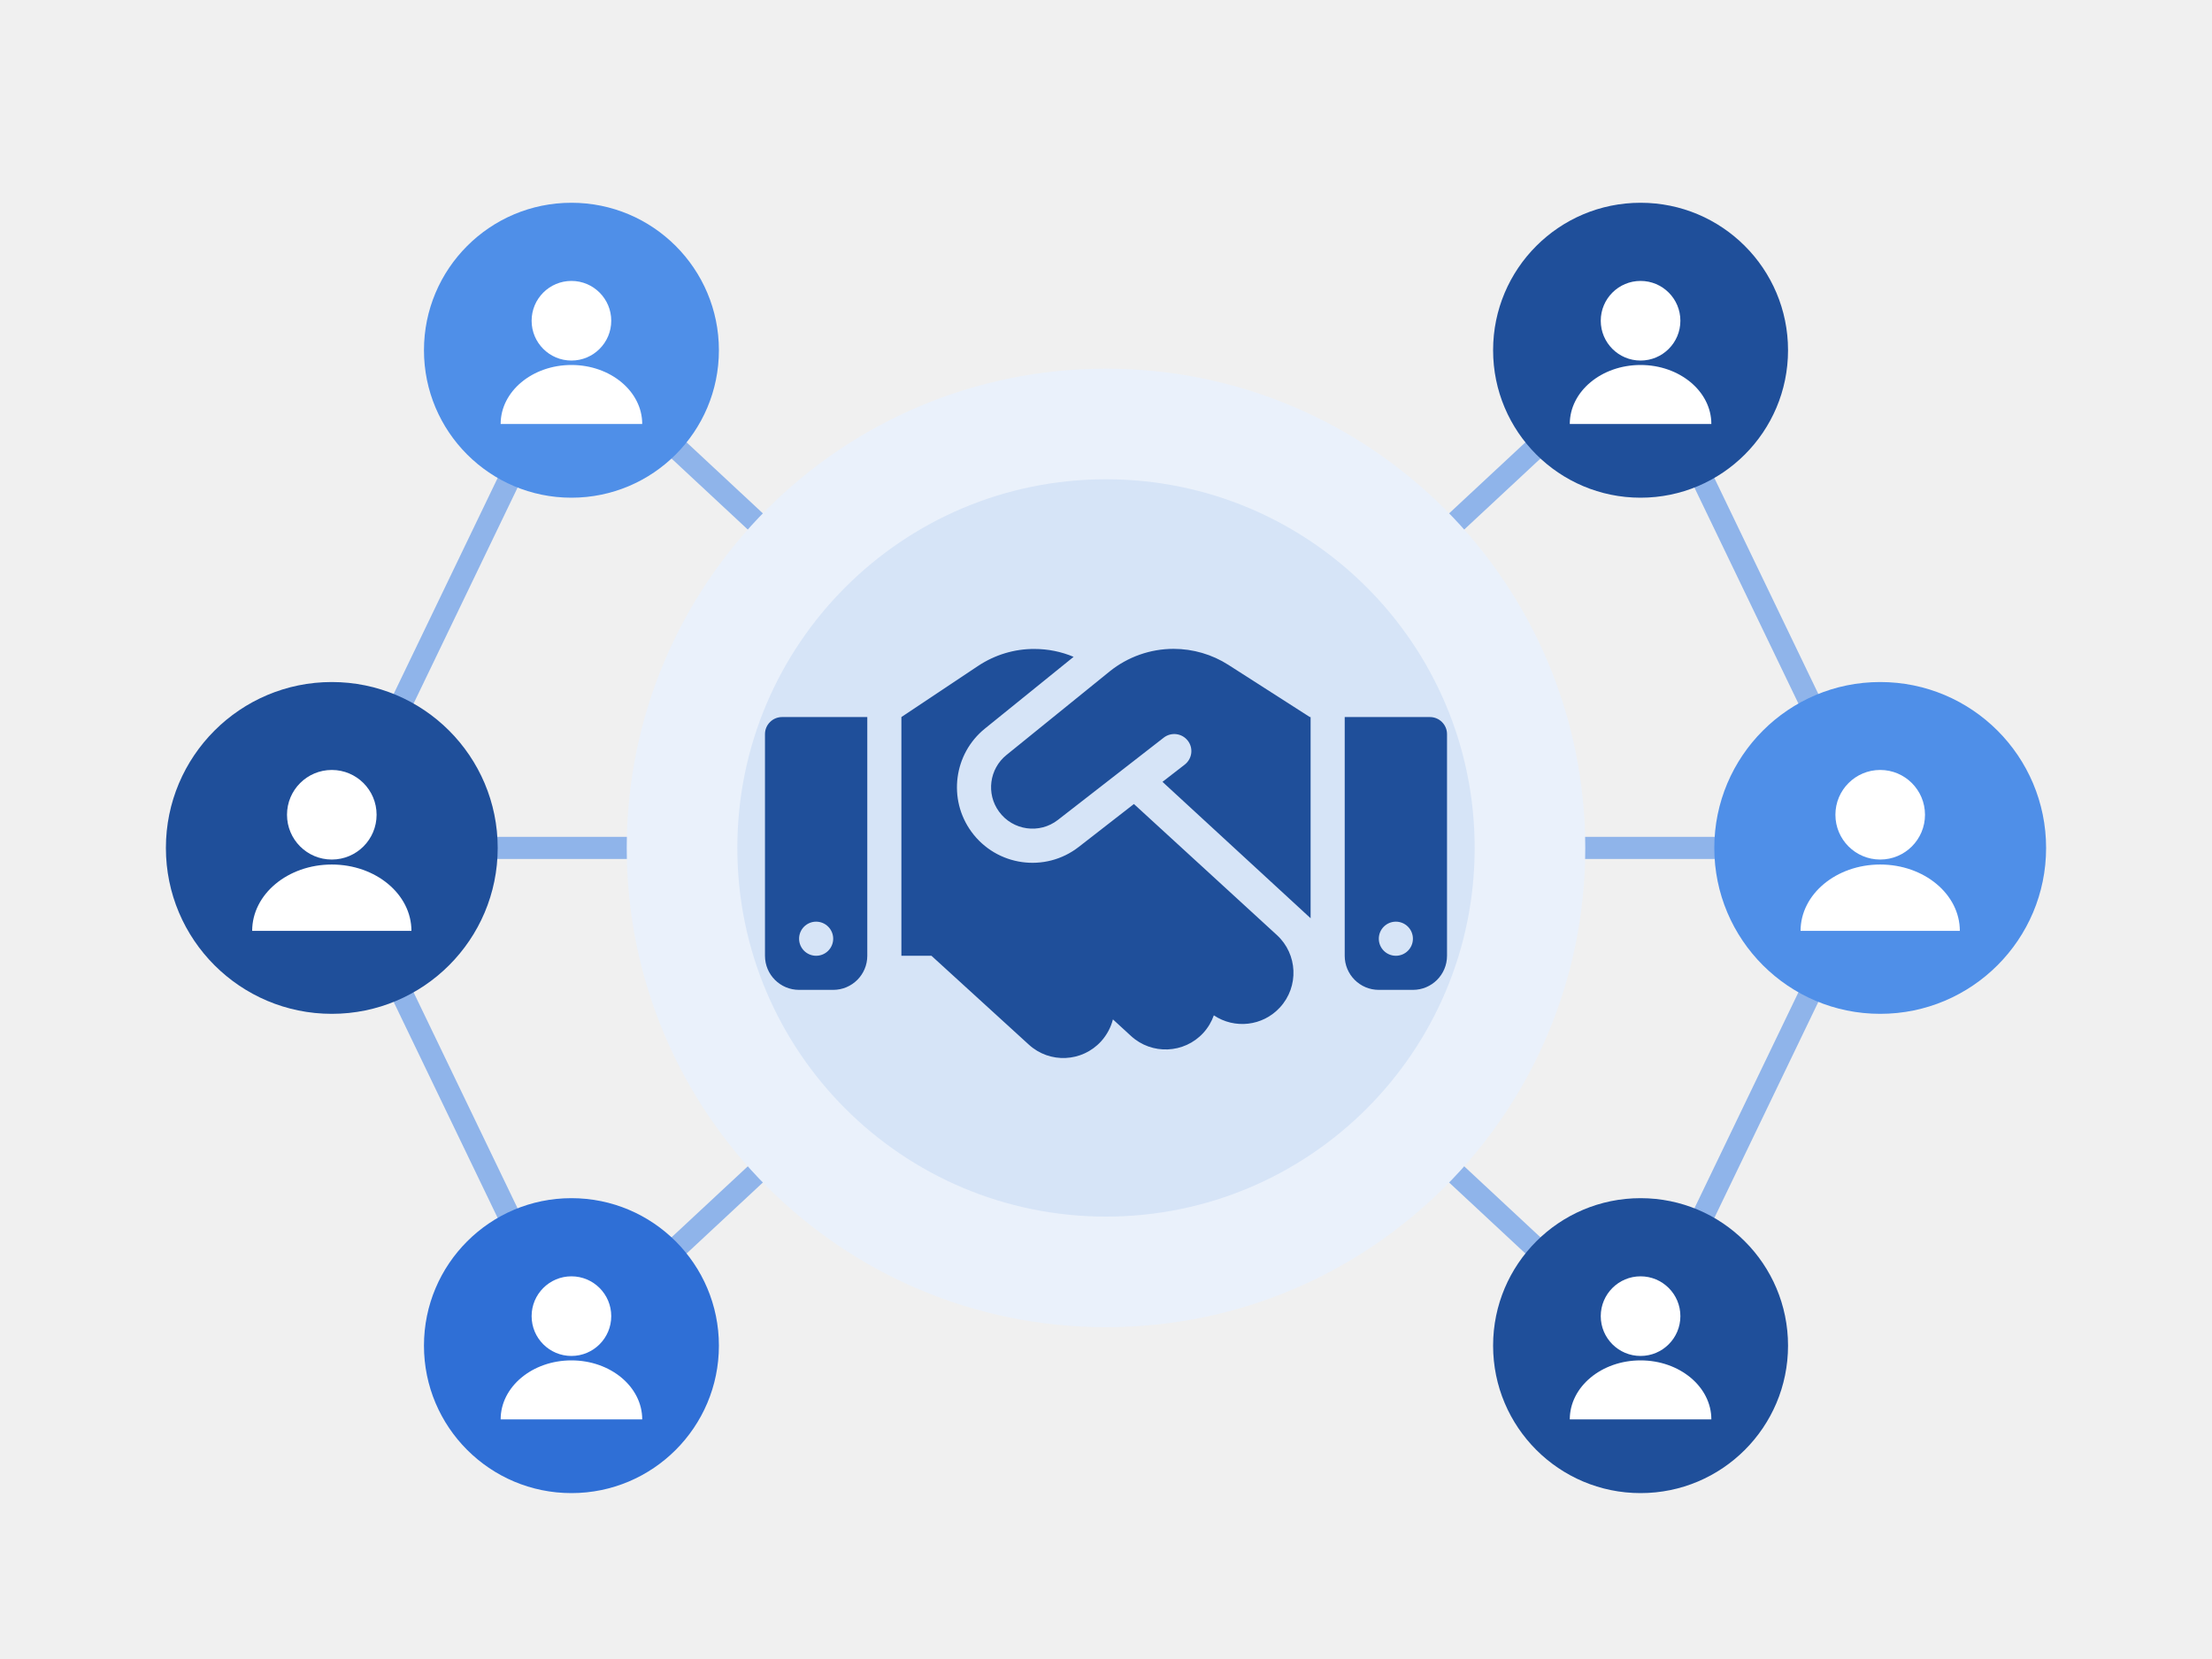
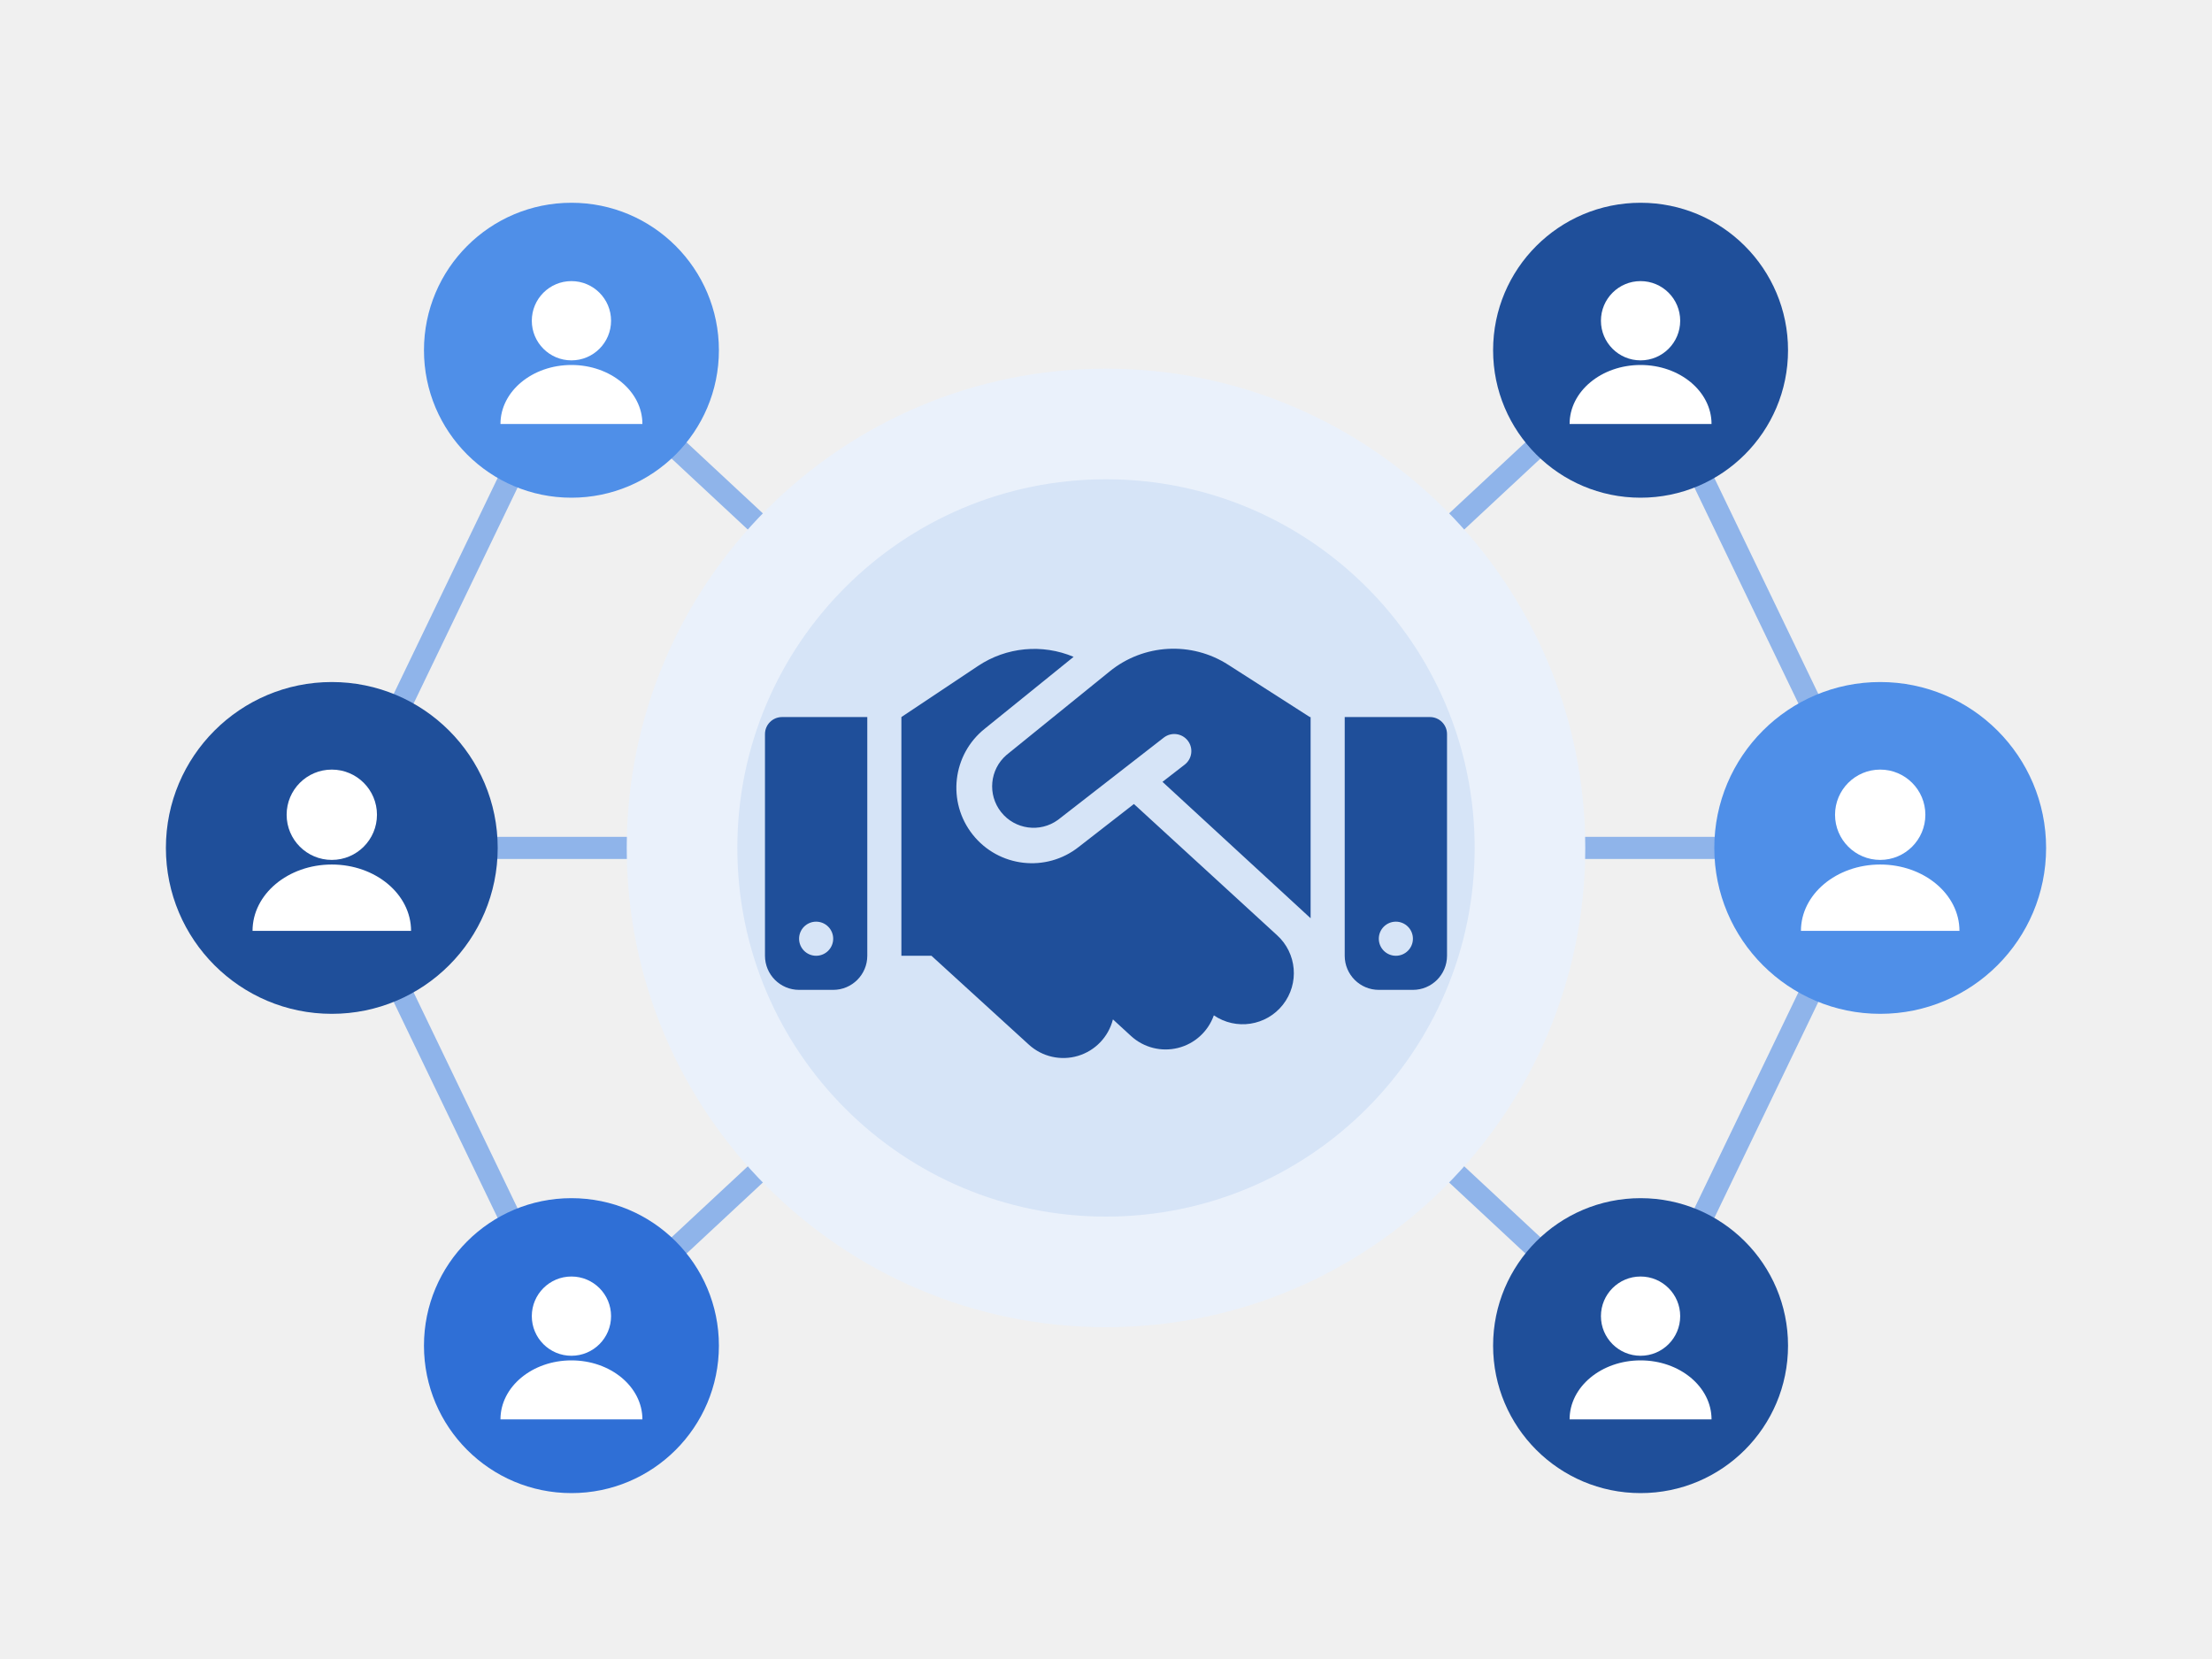
- <svg xmlns="http://www.w3.org/2000/svg" viewBox="0 0 240 180" width="240" height="180">
-   <path d="M36 92L120 92M62 38L120 92M62 146L120 92M204 92L120 92M178 38L120 92M178 146L120 92M62 38L36 92L62 146M178 38L204 92L178 146" stroke="#8fb4ea" stroke-width="2.4" fill="none" />
+ <svg xmlns="http://www.w3.org/2000/svg" width="240" height="180" viewBox="0 0 240 180">
+   <path fill="none" stroke="#8fb4ea" stroke-width="2.4" d="M36 92h84M62 38l58 54m-58 54 58-54m84 0h-84m58-54-58 54m58 54-58-54M62 38 36 92l26 54M178 38l26 54-26 54" />
  <circle cx="120" cy="92" r="52" fill="#eaf1fb" />
  <circle cx="120" cy="92" r="40" fill="#d6e4f7" />
-   <svg x="83" y="63" width="74" height="59.2" viewBox="0 0 640 512">
-     <path d="M323.4 85.2l-96.8 78.4c-16.1 13-19.2 36.4-7 53.1c12.9 17.8 38 21.3 55.3 7.8l99.3-77.2c7-5.4 17-4.2 22.5 2.8s4.2 17-2.8 22.5l-20.9 16.2L512 316.8 512 128l-.7 0-3.9-2.5L434.8 79c-15.3-9.8-33.2-15-51.4-15c-21.8 0-43 7.5-60 21.2zm22.8 124.4l-51.7 40.2C263 274.4 217.3 268 193.7 235.6c-22.2-30.5-16.6-73.1 12.7-96.8l83.2-67.3c-11.6-4.9-24.1-7.4-36.8-7.4C234 64 215.7 69.6 200 80l-72 48 0 224 28.2 0 91.4 83.4c19.6 17.9 49.9 16.5 67.8-3.1c5.5-6.1 9.2-13.2 11.1-20.6l17 15.6c19.5 17.9 49.9 16.6 67.8-2.9c4.5-4.9 7.8-10.6 9.9-16.5c19.4 13 45.8 10.3 62.1-7.5c17.9-19.5 16.6-49.9-2.9-67.8l-134.2-123zM16 128c-8.8 0-16 7.2-16 16L0 352c0 17.7 14.3 32 32 32l32 0c17.7 0 32-14.3 32-32l0-224-80 0zM48 320a16 16 0 1 1 0 32 16 16 0 1 1 0-32zM544 128l0 224c0 17.7 14.3 32 32 32l32 0c17.7 0 32-14.3 32-32l0-208c0-8.8-7.2-16-16-16l-80 0zm32 208a16 16 0 1 1 32 0 16 16 0 1 1 -32 0z" fill="#1f4f9a" />
+   <svg width="74" height="59.2" x="83" y="63" viewBox="0 0 640 512">
+     <path fill="#1f4f9a" d="m323.4 85.2-96.8 78.4a38.9 38.9 0 0 0 48.3 60.9l99.3-77.2a16 16 0 0 1 19.7 25.3L373 188.8l139 128V128h-.7l-3.9-2.5L434.8 79a95 95 0 0 0-111.4 6.2m22.8 124.4-51.7 40.2a70.8 70.8 0 0 1-88.1-111l83.2-67.3A95 95 0 0 0 200 80l-72 48v224h28.2l91.4 83.4a48 48 0 0 0 78.9-23.7l17 15.6a48 48 0 0 0 77.7-19.4 48 48 0 0 0 59.2-75.3zM16 128a16 16 0 0 0-16 16v208a32 32 0 0 0 32 32h32a32 32 0 0 0 32-32V128zm32 192a16 16 0 1 1 0 32 16 16 0 1 1 0-32m496-192v224a32 32 0 0 0 32 32h32a32 32 0 0 0 32-32V144a16 16 0 0 0-16-16zm32 208a16 16 0 1 1 32 0 16 16 0 1 1-32 0" />
  </svg>
  <circle cx="36" cy="92" r="18" fill="#1f4f9a" />
-   <circle cx="36" cy="88.4" r="4.86" fill="#fff" />
-   <path d="M27.36 101a8.64 7.2 0 0 1 17.28 0z" fill="#fff" />
+   <circle cx="36" cy="88.4" r="4.9" fill="#fff" />
+   <path fill="#fff" d="M27.4 101a8.6 7.2 0 0 1 17.2 0z" />
  <circle cx="62" cy="38" r="16" fill="#4f8fe8" />
-   <circle cx="62" cy="34.8" r="4.32" fill="#fff" />
-   <path d="M54.32 46a7.68 6.4 0 0 1 15.36 0z" fill="#fff" />
+   <circle cx="62" cy="34.8" r="4.3" fill="#fff" />
+   <path fill="#fff" d="M54.3 46a7.7 6.4 0 0 1 15.4 0z" />
  <circle cx="62" cy="146" r="16" fill="#2f6fd6" />
-   <circle cx="62" cy="142.8" r="4.32" fill="#fff" />
-   <path d="M54.32 154a7.68 6.4 0 0 1 15.36 0z" fill="#fff" />
+   <circle cx="62" cy="142.8" r="4.3" fill="#fff" />
+   <path fill="#fff" d="M54.3 154a7.7 6.4 0 0 1 15.4 0z" />
  <circle cx="204" cy="92" r="18" fill="#4f8fe8" />
-   <circle cx="204" cy="88.4" r="4.86" fill="#fff" />
-   <path d="M195.36 101a8.64 7.2 0 0 1 17.28 0z" fill="#fff" />
+   <circle cx="204" cy="88.4" r="4.9" fill="#fff" />
+   <path fill="#fff" d="M195.4 101a8.6 7.2 0 0 1 17.2 0z" />
  <circle cx="178" cy="38" r="16" fill="#1f4f9a" />
-   <circle cx="178" cy="34.8" r="4.32" fill="#fff" />
-   <path d="M170.32 46a7.68 6.4 0 0 1 15.36 0z" fill="#fff" />
+   <circle cx="178" cy="34.8" r="4.3" fill="#fff" />
+   <path fill="#fff" d="M170.3 46a7.7 6.4 0 0 1 15.4 0z" />
  <circle cx="178" cy="146" r="16" fill="#1f4f9a" />
-   <circle cx="178" cy="142.8" r="4.32" fill="#fff" />
-   <path d="M170.32 154a7.68 6.4 0 0 1 15.36 0z" fill="#fff" />
+   <circle cx="178" cy="142.8" r="4.3" fill="#fff" />
+   <path fill="#fff" d="M170.3 154a7.7 6.4 0 0 1 15.4 0z" />
</svg>
